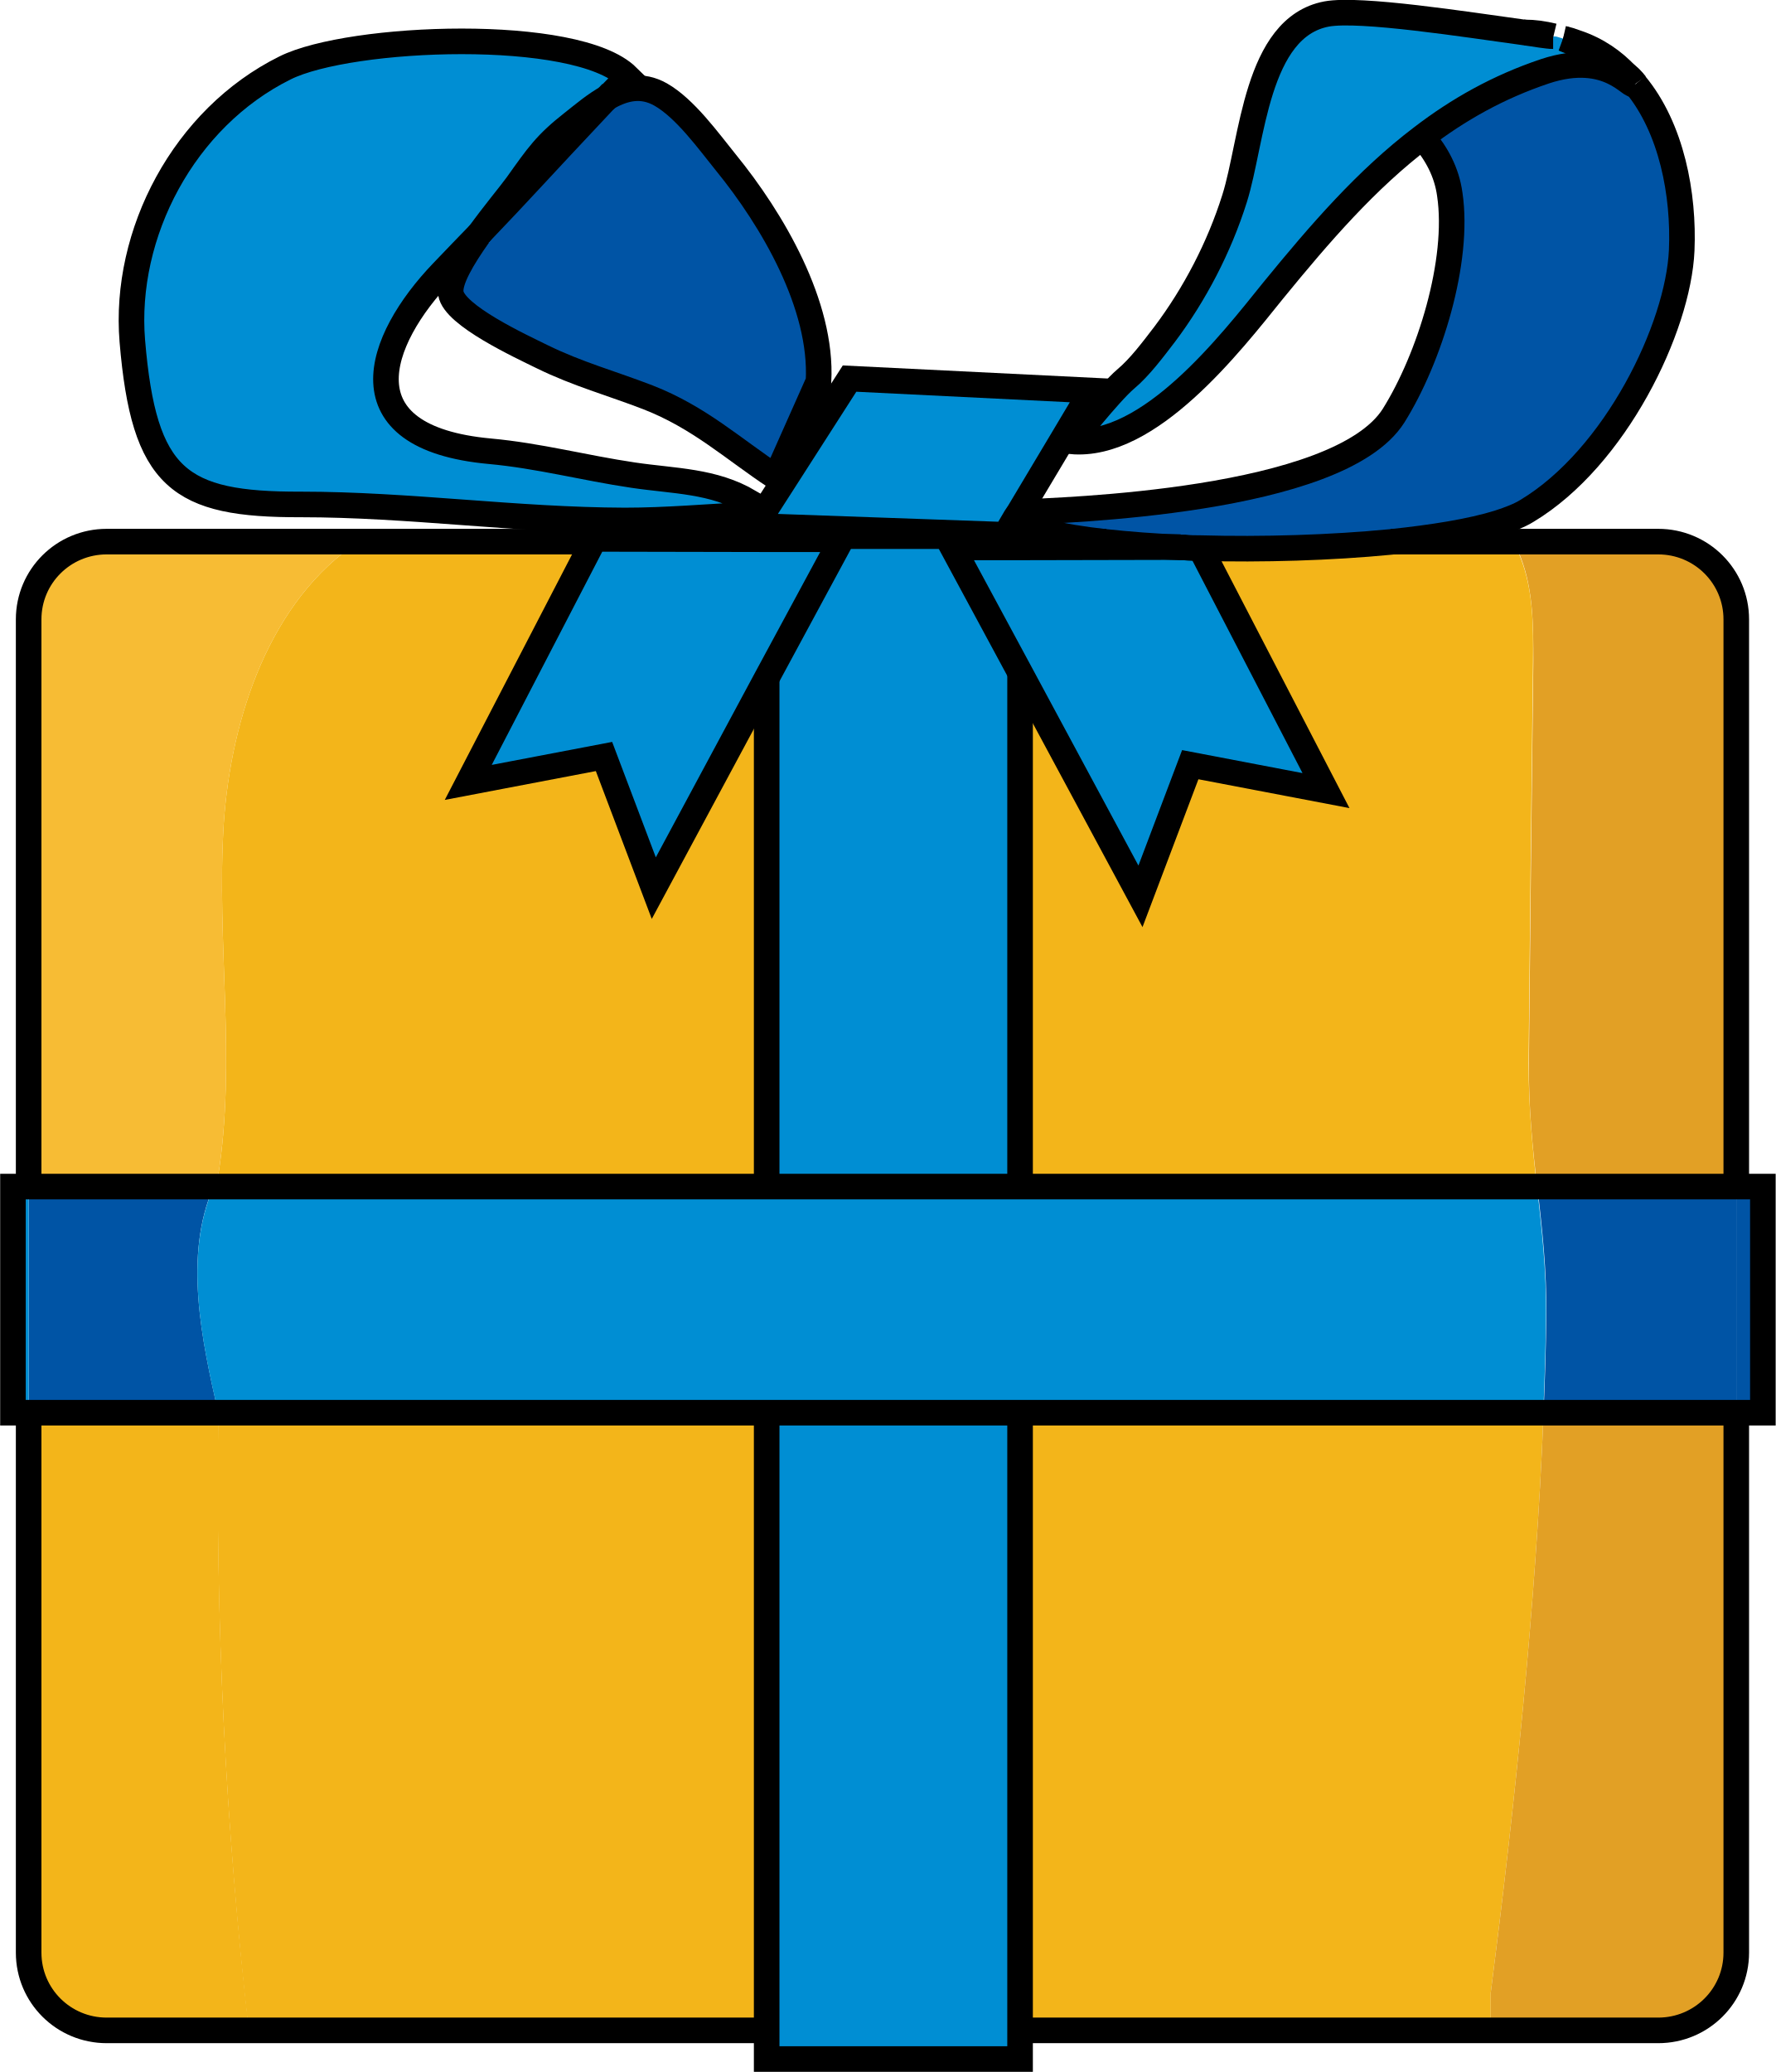
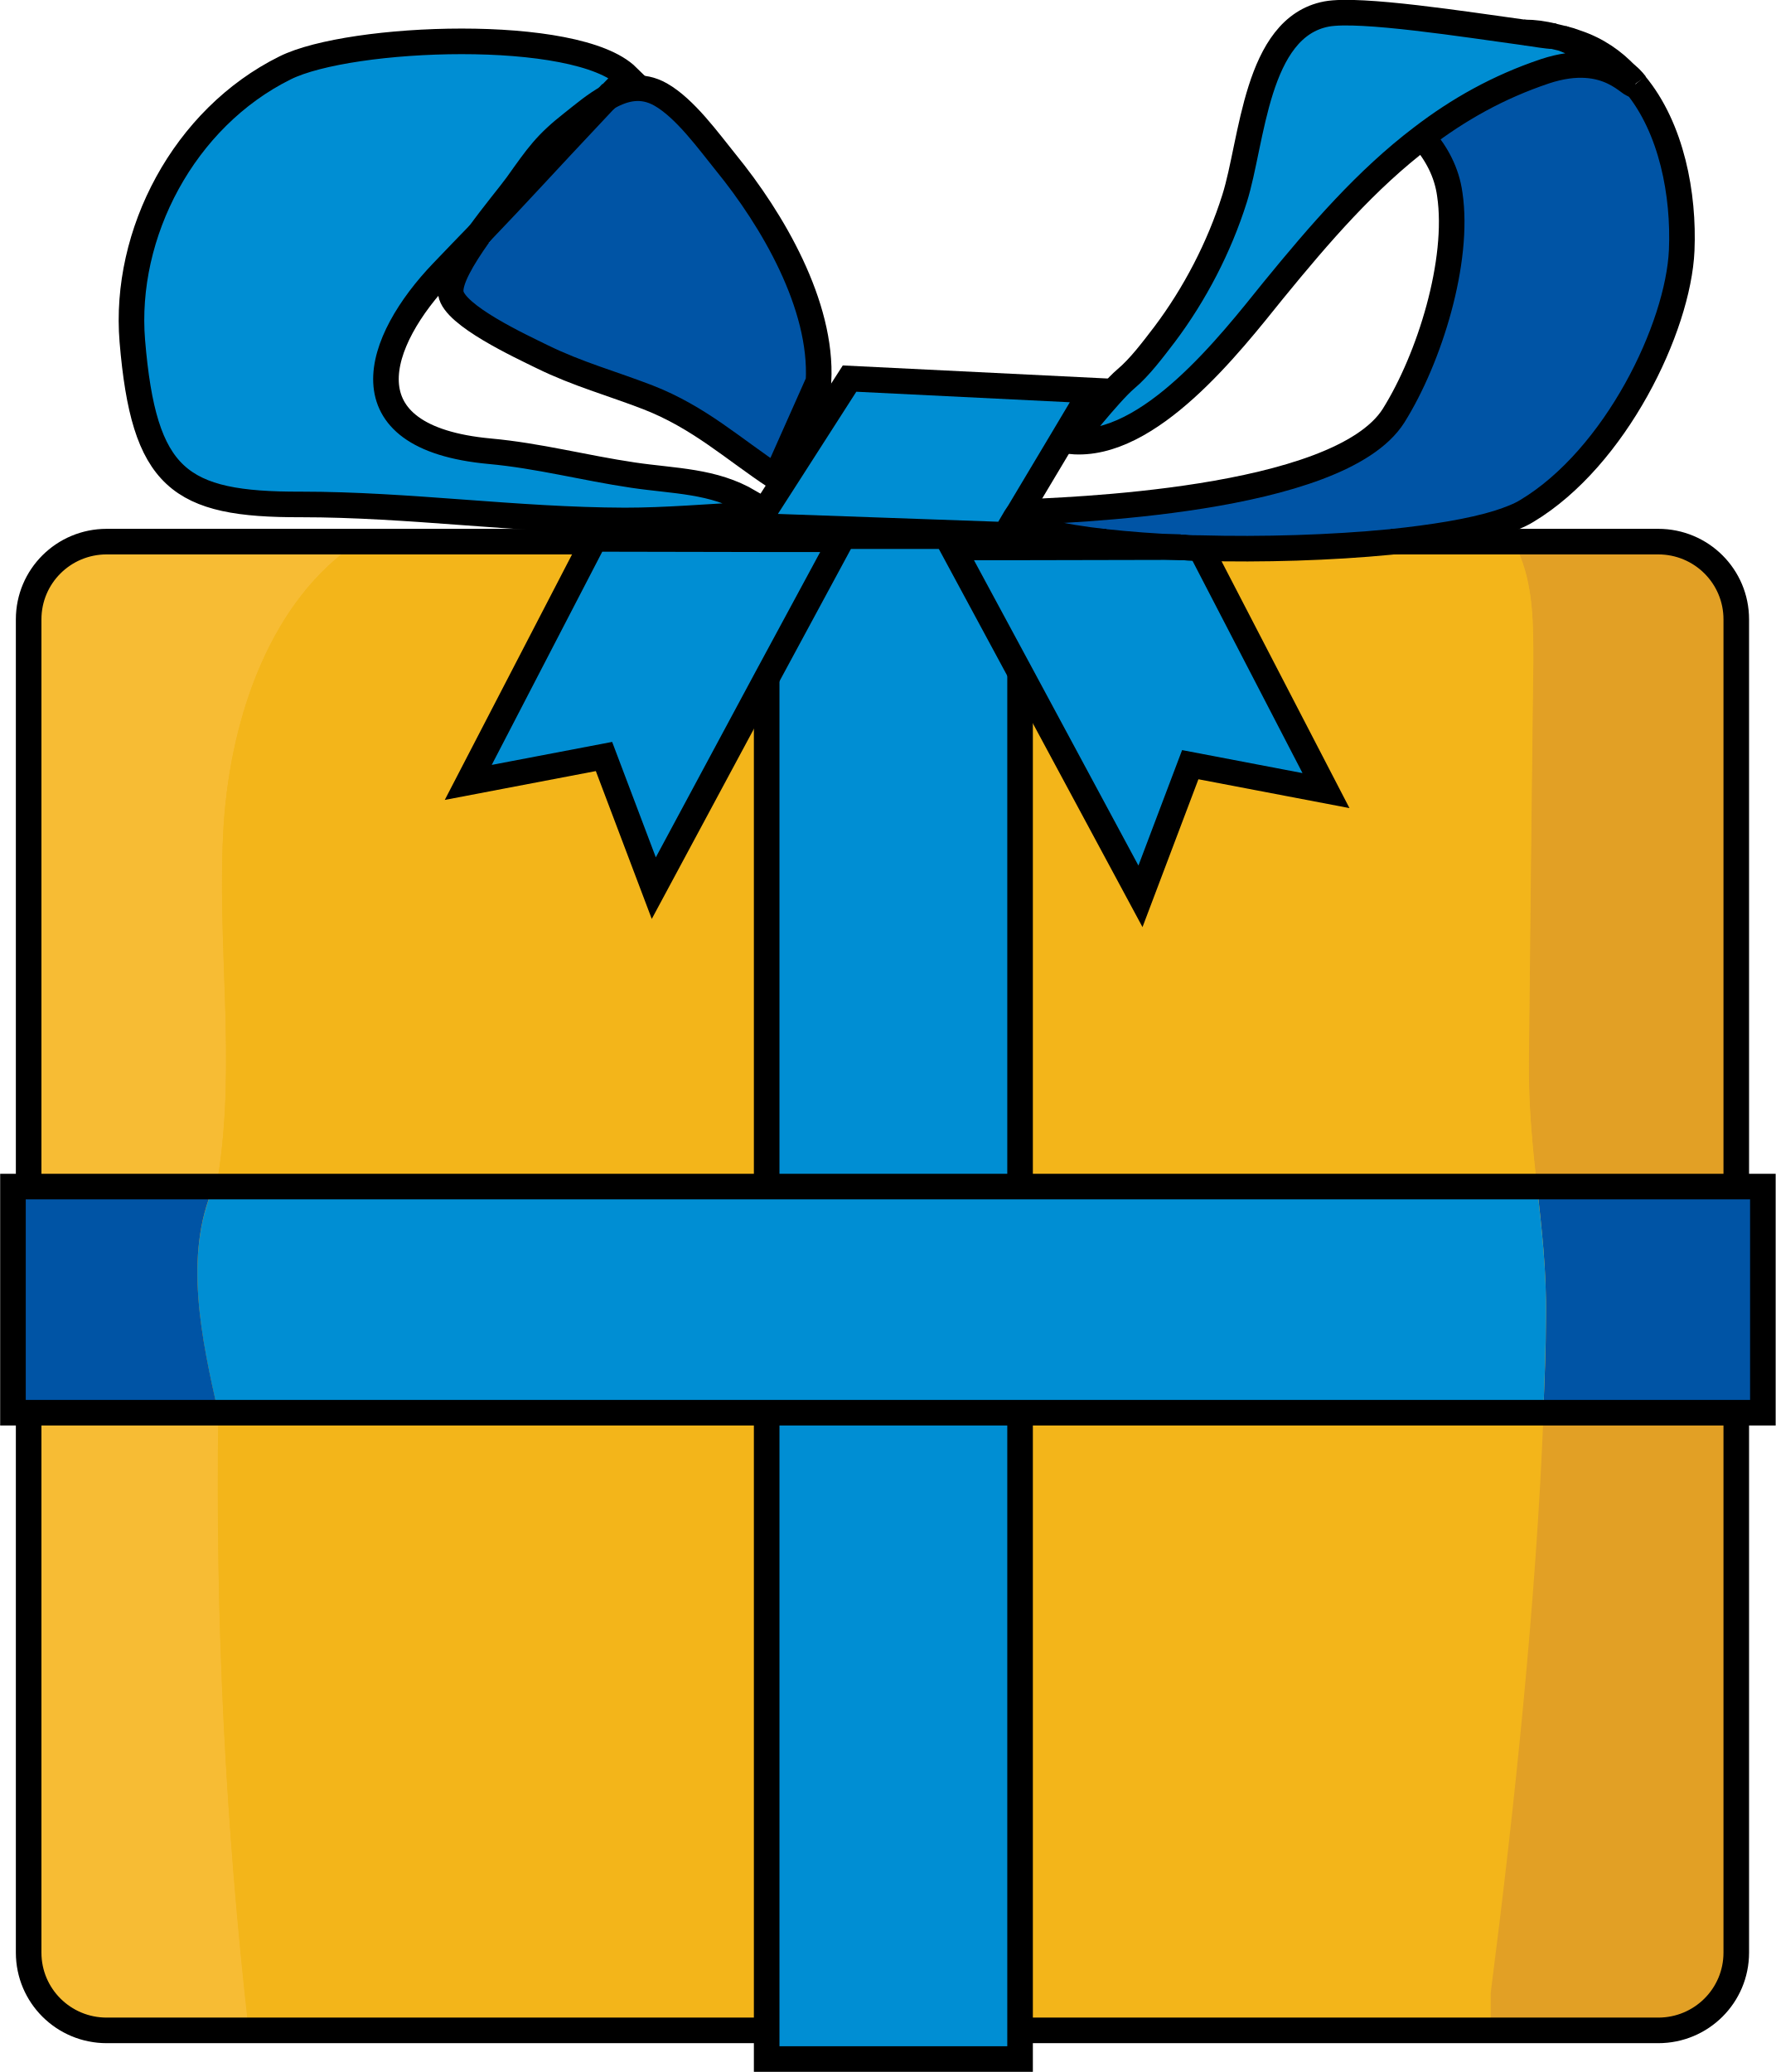
- <svg xmlns="http://www.w3.org/2000/svg" id="a" width="52.06" height="60.75" viewBox="0 0 52.06 60.75">
+ <svg xmlns="http://www.w3.org/2000/svg" id="Layer_1" width="52.06" height="60.75" viewBox="0 0 52.06 60.75">
  <defs>
-     <style>.b{fill:none;stroke:#000;stroke-width:.75px;}.c{fill:#f3b51a;}.c,.d,.e,.f,.g{stroke-width:0px;}.d{fill:#f7bc34;}.e{fill:#e2a025;}.f{fill:#0054a5;}.g{fill:#008ed3;}</style>
+     <style>.cls-1{fill:none;stroke:#000;stroke-width:.75px;}.cls-2{fill:#f3b51a;}.cls-2,.cls-3,.cls-4,.cls-5,.cls-6{stroke-width:0px;}.cls-3{fill:#f7bc34;}.cls-4{fill:#e2a025;}.cls-5{fill:#0054a5;}.cls-6{fill:#008ed3;}</style>
  </defs>
-   <path class="c" d="m6.4,41.42c.14.03.07.02,0,0h0Z" />
-   <path class="f" d="m40.78,15.88h-8.34c-1.38-.15-2.39-.39-2.66-.71l.1-.14c1.23-.06,9.36-.28,10.98-2.83,1.06-1.69,1.94-4.54,1.65-6.49-.09-.66-.39-1.2-.79-1.67,1.07-.82,2.24-1.48,3.61-1.94,1.9-.63,2.56.57,2.63.37,1.07,1.29,1.43,3.24,1.36,4.87-.1,2.27-1.94,6.08-4.54,7.64-.21.13-.49.24-.83.35-.8.25-1.92.43-3.17.56Z" />
-   <path class="c" d="m29.91,59.53v-18.11h15.35c-.22,5.6-.86,11.63-1.55,17.01v1.1h-13.8Z" />
-   <path class="e" d="m45.26,41.42h5.65v15.83c0,1.26-1.02,2.28-2.29,2.28h-4.91v-1.1c.69-5.38,1.33-11.41,1.55-17.01Z" />
-   <path class="e" d="m50.91,34.79h-5.84c-.13-1.14-.25-2.28-.24-3.62.04-3.92.08-7.85.13-11.77,0-1.04,0-2.1-.37-3.06-.06-.16-.13-.32-.23-.46h4.26c1.27,0,2.29,1.02,2.29,2.28v16.63Z" />
-   <path class="d" d="m6.26,34.79H.84v-16.63c0-1.26,1.02-2.28,2.29-2.28h7.39c-2.58,1.7-3.75,5.12-3.96,8.28-.22,3.46.38,6.95-.17,10.36-.05.09-.09.17-.13.27Z" />
-   <path class="f" d="m6.34,41.42H.84v-6.62h5.42c-.88,2.01-.35,4.47.14,6.62-.11-.02-.1-.02-.06,0Z" />
-   <path class="c" d="m29.91,15.88h2.53c.65.08,1.4.13,2.18.16h-4.71s0-.16,0-.16Z" />
-   <path class="c" d="m33.44,26.28l1.46-3.86,3.98.76-3.69-7.12c1.83.05,3.84,0,5.58-.18h3.58c.1.14.17.3.23.46.38.96.38,2.02.37,3.06-.05,3.92-.09,7.85-.13,11.77,0,1.34.12,2.48.24,3.62h-15.17v-15.07l3.53,6.56Z" />
-   <path class="f" d="m45.07,34.79h5.84v6.62h-5.65c.04-.94.07-1.87.08-2.78.02-1.43-.13-2.63-.26-3.84Z" />
-   <rect class="f" x="50.91" y="34.79" width=".78" height="6.62" />
-   <path class="f" d="m32.44,15.88h8.34c-1.74.17-3.76.23-5.58.18v-.02h-.58c-.78-.03-1.52-.09-2.18-.16Z" />
-   <path class="c" d="m22.48,34.79H6.26c.04-.1.08-.18.13-.27.55-3.41-.05-6.9.17-10.36.21-3.16,1.38-6.58,3.96-8.28h6.88l-3.66,7.06,3.98-.76,1.46,3.86,3.31-6.15v14.91Z" />
-   <path class="c" d="m.84,41.42h5.51s.03,0,.06,0c-.1,6.05.2,12.09.89,18.1H3.13c-1.27,0-2.29-1.02-2.29-2.28v-15.83Z" />
-   <path class="c" d="m22.48,59.53H7.29c-.68-6.01-.98-12.06-.89-18.1.07,0,.14.02,0,0h16.08v18.11Z" />
-   <path class="f" d="m45.54,1.06c-.19,0-.49-.06-.86-.11.28,0,.57.04.86.11Z" />
-   <path class="f" d="m19.37,2.76c.71.41,1.4,1.37,1.91,1.99,1.37,1.69,2.83,4.19,2.72,6.42l-1.25,2.81c-1.26-.84-2.23-1.75-3.75-2.34-1.06-.41-2.06-.68-3.1-1.19-.63-.31-2.58-1.2-2.68-1.86-.06-.38.35-1.06.81-1.7l.02-.02c1.37-1.43,1.53-1.64,3.78-4.03.48-.27.99-.39,1.54-.08Z" />
-   <path class="f" d="m47.71,2.21c-.44-.36-1.39-.9-1.88-1.08.13.03.26.07.39.12.6.2,1.09.54,1.48.96Z" />
-   <path class="f" d="m35.18,16.04v.02c-.14,0-.3,0-.45-.02h.45Z" />
-   <path class="g" d="m29.91,34.79v-15.07l3.53,6.56,1.46-3.86,3.98.76-3.69-7.12c-.15,0-.31,0-.46-.02h-4.82s0-.16,0-.16v-.16h-7.42v.1h-5.06s-.04.07-.04.07l-3.66,7.06,3.98-.76,1.46,3.86,3.31-6.15v14.91H6.26c-.88,2.01-.35,4.47.14,6.62h16.08v18.96h7.42v-18.96h15.35c.04-.94.07-1.87.08-2.78.02-1.43-.13-2.63-.26-3.84h-15.17Z" />
-   <path class="g" d="m18.32,15.26c1.23,0,2.42-.11,3.66-.17.02-.12.02-.25,0-.37-1.06-.63-2.21-.61-3.42-.79-1.42-.21-2.77-.57-4.2-.7-4.33-.4-3.32-3.24-1.38-5.26.41-.43.75-.78,1.04-1.08t.02-.02c1.37-1.43,1.53-1.64,3.78-4.03.18-.18.37-.38.57-.59-1.49-1.47-8.13-1.21-10.04-.26-2.97,1.47-4.74,4.86-4.48,8.01.34,4.05,1.37,4.8,4.94,4.79,3.18,0,6.3.46,9.5.47Z" />
-   <rect class="g" x=".38" y="34.79" width=".46" height="6.62" />
-   <path class="g" d="m6.34,41.42h.06c-.11-.02-.1-.02-.06,0Z" />
-   <path class="g" d="m47.71,2.21c-.44-.36-1.39-.9-1.88-1.08-.02,0-.05-.02-.07-.02-.07-.02-.12-.04-.15-.04h-.02s-.03,0-.05,0c-.19,0-.49-.06-.86-.11-1.68-.23-4.8-.72-5.78-.54-2.08.39-2.17,3.73-2.7,5.41-.45,1.43-1.17,2.81-2.05,3.98-.33.43-.73.97-1.15,1.32-.47.4-1.59,1.82-1.59,1.82,2.29.21,4.67-2.87,5.92-4.42,1.38-1.69,2.74-3.26,4.36-4.49,1.07-.82,2.24-1.48,3.61-1.94,1.9-.63,2.56.57,2.63.37h0c0-.06-.1-.15-.24-.26Z" />
-   <polygon class="g" points="29.78 15.17 29.88 15.02 31.2 12.81 32.01 11.45 24.91 11.1 22.96 14.14 22.24 15.26 22.15 15.42 29.48 15.68 29.78 15.17" />
-   <path class="b" d="m40.78,15.88h7.84c1.27,0,2.29,1.02,2.29,2.28v16.63" />
-   <line class="b" x1="29.91" y1="15.88" x2="32.44" y2="15.88" />
-   <path class="b" d="m.84,34.79v-16.63c0-1.26,1.02-2.28,2.29-2.28h14.26" />
-   <path class="b" d="m22.48,59.53H3.13c-1.27,0-2.29-1.02-2.29-2.28v-15.83" />
-   <path class="b" d="m50.91,41.42v15.83c0,1.26-1.02,2.28-2.29,2.28h-18.71" />
-   <polyline class="b" points="29.91 41.42 29.91 59.53 29.91 60.37 22.48 60.37 22.48 59.53 22.48 41.42" />
-   <line class="b" x1="29.91" y1="19.72" x2="29.91" y2="34.79" />
-   <polyline class="b" points="22.48 15.81 22.48 15.72 29.91 15.72 29.91 15.88 29.91 16.05" />
-   <line class="b" x1="22.48" y1="34.79" x2="22.48" y2="19.88" />
-   <polygon class="b" points="50.91 34.79 51.69 34.79 51.69 41.42 50.91 41.42 45.26 41.42 29.91 41.42 22.48 41.42 6.4 41.42 6.34 41.42 .84 41.42 .38 41.42 .38 34.79 .84 34.79 6.26 34.79 22.48 34.79 29.91 34.79 45.07 34.79 50.91 34.79" />
-   <polyline class="b" points="35.19 16.06 38.88 23.18 34.9 22.42 33.44 26.28 29.91 19.72 27.93 16.05 29.91 16.05 34.62 16.04" />
-   <path class="b" d="m47.95,2.47c1.07,1.29,1.43,3.24,1.36,4.87-.1,2.27-1.94,6.08-4.54,7.64-.21.13-.49.24-.83.35-.8.25-1.92.43-3.17.56-1.74.17-3.76.23-5.58.18-.15,0-.31,0-.46-.02h-.12c-.78-.03-1.52-.09-2.18-.16-1.38-.15-2.39-.39-2.66-.71" />
-   <path class="b" d="m45.83,1.13c.13.03.26.07.39.12.6.2,1.09.54,1.48.96" />
-   <path class="b" d="m44.69.95c.28,0,.57.04.86.11" />
-   <path class="b" d="m29.88,15.02c1.23-.06,9.36-.28,10.98-2.83,1.06-1.69,1.94-4.54,1.65-6.49-.09-.66-.39-1.2-.79-1.67" />
-   <path class="b" d="m45.54,1.06c-.19,0-.49-.06-.86-.11-1.68-.23-4.8-.72-5.78-.54-2.08.39-2.17,3.73-2.7,5.41-.45,1.43-1.17,2.81-2.05,3.98-.33.43-.73.97-1.15,1.32-.47.4-1.59,1.82-1.59,1.82,2.29.21,4.67-2.87,5.92-4.42,1.38-1.69,2.74-3.26,4.36-4.49,1.07-.82,2.24-1.48,3.61-1.94,1.9-.63,2.56.57,2.63.37" />
-   <path class="b" d="m47.95,2.46s-.1-.14-.24-.25c-.44-.36-1.39-.9-1.88-1.08" />
-   <polygon class="b" points="29.78 15.17 29.48 15.68 22.15 15.42 22.24 15.26 22.96 14.14 24.91 11.1 32.01 11.45 31.2 12.81 29.88 15.02 29.78 15.17" />
-   <path class="b" d="m14.03,6.9c-.46.65-.87,1.33-.81,1.7.1.65,2.05,1.55,2.68,1.86,1.04.51,2.04.78,3.1,1.19,1.51.59,2.48,1.5,3.75,2.34l1.25-2.81c.12-2.23-1.35-4.74-2.72-6.42-.51-.63-1.19-1.58-1.91-1.99-.55-.31-1.06-.19-1.54.08-.37.2-.71.49-1.04.75-.79.62-1.01.95-1.63,1.82-.21.29-.69.86-1.12,1.46" />
-   <path class="b" d="m17.83,2.84c.18-.18.37-.38.57-.59-1.49-1.47-8.13-1.21-10.04-.26-2.97,1.47-4.74,4.86-4.48,8.01.34,4.05,1.37,4.8,4.94,4.79,3.18,0,6.3.46,9.5.47,1.23,0,2.42-.11,3.66-.17.02-.12.02-.25,0-.37-1.06-.63-2.21-.61-3.42-.79-1.42-.21-2.77-.57-4.2-.7-4.33-.4-3.32-3.24-1.38-5.26.41-.43.75-.78,1.04-1.08l.02-.02c1.37-1.43,1.53-1.64,3.78-4.03Z" />
-   <polygon class="b" points="17.39 15.88 13.73 22.94 17.71 22.18 19.17 26.04 22.48 19.88 24.64 15.88 24.68 15.81 22.48 15.81 17.43 15.8 17.39 15.88" />
+   <path class="cls-2" d="M50.91,34.79v-16.63c0-1.26-1.02-2.28-2.29-2.28h-7.84c-1.74.17-3.76.23-5.58.18-.15,0-.31,0-.46-.02h-4.82s0-.16,0-.16v-.16h-7.42v.1h-5.06s-.04.07-.04.07H3.13c-1.27,0-2.29,1.02-2.29,2.28v16.63h-.46v6.62h.46v15.83c0,1.26,1.02,2.28,2.29,2.28h19.35v.85h7.42v-.85h18.71c1.27,0,2.29-1.02,2.29-2.28v-15.83h.78v-6.62h-.78Z" />
+   <path class="cls-2" d="M6.4,41.42c.14.03.07.02,0,0h0Z" />
+   <path class="cls-5" d="M40.78,15.88h-8.34c-1.38-.15-2.39-.39-2.66-.71l.1-.14c1.23-.06,9.36-.28,10.98-2.83,1.06-1.69,1.94-4.54,1.65-6.49-.09-.66-.39-1.2-.79-1.67,1.07-.82,2.24-1.48,3.61-1.94,1.9-.63,2.56.57,2.63.37,1.07,1.29,1.43,3.24,1.36,4.87-.1,2.27-1.94,6.08-4.54,7.64-.21.13-.49.24-.83.35-.8.25-1.92.43-3.17.56Z" />
+   <path class="cls-2" d="M29.91,59.53v-18.11h15.35c-.22,5.6-.86,11.63-1.55,17.01v1.1h-13.8Z" />
+   <path class="cls-4" d="M45.26,41.42h5.65v15.83c0,1.26-1.02,2.28-2.29,2.28h-4.91v-1.1c.69-5.38,1.33-11.41,1.55-17.01Z" />
+   <path class="cls-4" d="M50.91,34.79h-5.84c-.13-1.14-.25-2.28-.24-3.62.04-3.92.08-7.85.13-11.77,0-1.04,0-2.1-.37-3.06-.06-.16-.13-.32-.23-.46h4.26c1.27,0,2.29,1.02,2.29,2.28v16.63Z" />
+   <path class="cls-3" d="M6.26,34.79H.84v-16.63c0-1.26,1.02-2.28,2.29-2.28h7.39c-2.58,1.7-3.75,5.12-3.96,8.28-.22,3.46.38,6.95-.17,10.36-.05.09-.09.17-.13.27Z" />
+   <path class="cls-2" d="M29.91,15.88h2.53c.65.08,1.4.13,2.18.16h-4.71s0-.16,0-.16Z" />
+   <path class="cls-2" d="M33.44,26.28l1.46-3.86,3.98.76-3.69-7.12c1.83.05,3.84,0,5.58-.18h3.58c.1.14.17.3.23.46.38.96.38,2.02.37,3.06-.05,3.92-.09,7.85-.13,11.77,0,1.34.12,2.48.24,3.62h-15.17v-15.07l3.53,6.56Z" />
+   <path class="cls-5" d="M50.91,34.79h-5.84c.13,1.21.28,2.42.26,3.84,0,.91-.04,1.84-.08,2.78h6.43v-6.62h-.78Z" />
+   <path class="cls-5" d="M32.44,15.88h8.34c-1.74.17-3.76.23-5.58.18v-.02h-.58c-.78-.03-1.52-.09-2.18-.16Z" />
+   <path class="cls-2" d="M22.48,34.79H6.26c.04-.1.08-.18.13-.27.55-3.41-.05-6.9.17-10.36.21-3.16,1.38-6.58,3.96-8.28h6.88l-3.66,7.06,3.98-.76,1.46,3.86,3.31-6.15v14.91Z" />
+   <path class="cls-3" d="M.84,41.42h5.51s.03,0,.06,0c-.1,6.05.2,12.09.89,18.1H3.13c-1.27,0-2.29-1.02-2.29-2.28v-15.83Z" />
+   <path class="cls-2" d="M22.48,59.53H7.29c-.68-6.01-.98-12.06-.89-18.1.07,0,.14.02,0,0h16.08v18.11Z" />
+   <path class="cls-5" d="M45.54,1.06c-.19,0-.49-.06-.86-.11.28,0,.57.04.86.11Z" />
+   <path class="cls-5" d="M19.37,2.76c.71.41,1.4,1.37,1.91,1.99,1.37,1.69,2.83,4.19,2.72,6.42l-1.25,2.81c-1.26-.84-2.23-1.75-3.75-2.34-1.06-.41-2.06-.68-3.1-1.19-.63-.31-2.58-1.2-2.68-1.86-.06-.38.35-1.06.81-1.7l.02-.02c1.37-1.43,1.53-1.64,3.78-4.03.48-.27.99-.39,1.54-.08Z" />
+   <path class="cls-5" d="M47.71,2.21c-.44-.36-1.39-.9-1.88-1.08.13.03.26.07.39.12.6.2,1.09.54,1.48.96Z" />
+   <path class="cls-5" d="M35.18,16.04v.02c-.14,0-.3,0-.45-.02h.45Z" />
+   <path class="cls-6" d="M29.91,34.79v-15.07l3.53,6.56,1.46-3.86,3.98.76-3.69-7.12c-.15,0-.31,0-.46-.02h-4.82s0-.16,0-.16v-.16h-7.42v.1h-5.06s-.04.07-.04.07l-3.66,7.06,3.98-.76,1.46,3.86,3.31-6.15v14.91H6.26c-.88,2.01-.35,4.47.14,6.62h16.08v18.96h7.42v-18.96h15.35c.04-.94.07-1.87.08-2.78.02-1.43-.13-2.63-.26-3.84h-15.17Z" />
+   <path class="cls-6" d="M18.32,15.26c1.23,0,2.42-.11,3.66-.17.02-.12.02-.25,0-.37-1.06-.63-2.21-.61-3.42-.79-1.42-.21-2.77-.57-4.2-.7-4.33-.4-3.32-3.24-1.38-5.26.41-.43.75-.78,1.04-1.08t.02-.02c1.37-1.43,1.53-1.64,3.78-4.03.18-.18.37-.38.57-.59-1.49-1.47-8.13-1.21-10.04-.26-2.97,1.47-4.74,4.86-4.48,8.01.34,4.05,1.37,4.8,4.94,4.79,3.18,0,6.3.46,9.5.47Z" />
+   <path class="cls-5" d="M6.4,41.42c-.49-2.16-1.02-4.61-.14-6.62H.38v6.62h5.97s-.05-.02.06,0Z" />
+   <path class="cls-6" d="M6.34,41.42h.06c-.11-.02-.1-.02-.06,0Z" />
+   <path class="cls-6" d="M47.71,2.21c-.44-.36-1.39-.9-1.88-1.08-.02,0-.05-.02-.07-.02-.07-.02-.12-.04-.15-.04h-.02s-.03,0-.05,0c-.19,0-.49-.06-.86-.11-1.68-.23-4.8-.72-5.78-.54-2.08.39-2.17,3.73-2.7,5.41-.45,1.43-1.17,2.81-2.05,3.98-.33.43-.73.97-1.15,1.32-.47.4-1.59,1.82-1.59,1.82,2.29.21,4.67-2.87,5.92-4.42,1.38-1.69,2.74-3.26,4.36-4.49,1.07-.82,2.24-1.48,3.61-1.94,1.9-.63,2.56.57,2.63.37h0c0-.06-.1-.15-.24-.26Z" />
+   <polygon class="cls-6" points="29.78 15.17 29.88 15.02 31.2 12.81 32.01 11.45 24.91 11.1 22.96 14.14 22.24 15.26 22.15 15.42 29.48 15.68 29.78 15.17" />
+   <path class="cls-1" d="M40.78,15.88h7.84c1.27,0,2.29,1.02,2.29,2.28v16.63" />
+   <line class="cls-1" x1="29.91" y1="15.88" x2="32.44" y2="15.88" />
+   <path class="cls-1" d="M.84,34.79v-16.63c0-1.26,1.02-2.28,2.29-2.28h14.26" />
+   <path class="cls-1" d="M22.48,59.53H3.13c-1.27,0-2.29-1.02-2.29-2.28v-15.83" />
+   <path class="cls-1" d="M50.91,41.42v15.83c0,1.26-1.02,2.28-2.29,2.28h-18.71" />
+   <polyline class="cls-1" points="29.91 41.42 29.91 59.53 29.91 60.37 22.48 60.37 22.48 59.53 22.48 41.42" />
+   <line class="cls-1" x1="29.91" y1="19.72" x2="29.91" y2="34.79" />
+   <polyline class="cls-1" points="22.48 15.81 22.48 15.72 29.91 15.72 29.91 15.88 29.91 16.05" />
+   <line class="cls-1" x1="22.48" y1="34.79" x2="22.48" y2="19.88" />
+   <polygon class="cls-1" points="50.91 34.79 51.69 34.79 51.69 41.42 50.91 41.42 45.26 41.42 29.91 41.42 22.48 41.42 6.4 41.42 6.34 41.42 .84 41.42 .38 41.42 .38 34.79 .84 34.79 6.26 34.79 22.48 34.79 29.91 34.79 45.07 34.79 50.91 34.79" />
+   <polyline class="cls-1" points="35.19 16.06 38.88 23.18 34.9 22.42 33.44 26.28 29.91 19.72 27.93 16.05 29.91 16.05 34.62 16.04" />
+   <path class="cls-1" d="M47.95,2.47c1.07,1.29,1.43,3.24,1.36,4.87-.1,2.27-1.94,6.08-4.54,7.64-.21.13-.49.24-.83.35-.8.25-1.92.43-3.17.56-1.74.17-3.76.23-5.58.18-.15,0-.31,0-.46-.02h-.12c-.78-.03-1.52-.09-2.18-.16-1.38-.15-2.39-.39-2.66-.71" />
+   <path class="cls-1" d="M45.83,1.13c.13.03.26.07.39.12.6.2,1.09.54,1.48.96" />
+   <path class="cls-1" d="M44.69.95c.28,0,.57.04.86.11" />
+   <path class="cls-1" d="M29.88,15.02c1.23-.06,9.36-.28,10.98-2.83,1.06-1.69,1.94-4.54,1.65-6.49-.09-.66-.39-1.2-.79-1.67" />
+   <path class="cls-1" d="M47.95,2.46s-.1-.14-.24-.25c-.44-.36-1.39-.9-1.88-1.08l-.29-.07c-.19,0-.49-.06-.86-.11-1.68-.23-4.8-.72-5.78-.54-2.08.39-2.17,3.73-2.7,5.41-.45,1.43-1.17,2.81-2.05,3.98-.33.43-.73.97-1.15,1.32-.47.4-1.59,1.82-1.59,1.82,2.29.21,4.67-2.87,5.92-4.42,1.38-1.69,2.74-3.26,4.36-4.49,1.07-.82,2.24-1.48,3.61-1.94,1.9-.63,2.56.57,2.63.37" />
+   <polygon class="cls-1" points="29.78 15.17 29.48 15.68 22.15 15.42 22.24 15.26 22.96 14.14 24.91 11.1 32.01 11.45 31.2 12.81 29.88 15.02 29.78 15.17" />
+   <path class="cls-1" d="M14.03,6.9c-.46.65-.87,1.33-.81,1.7.1.65,2.05,1.55,2.68,1.86,1.04.51,2.04.78,3.1,1.19,1.51.59,2.48,1.5,3.75,2.34l1.25-2.81c.12-2.23-1.35-4.74-2.72-6.42-.51-.63-1.19-1.58-1.91-1.99-.55-.31-1.06-.19-1.54.08-.37.2-.71.49-1.04.75-.79.62-1.01.95-1.63,1.82-.21.29-.69.86-1.12,1.46" />
+   <path class="cls-1" d="M17.83,2.84c.18-.18.37-.38.57-.59-1.49-1.47-8.13-1.21-10.04-.26-2.97,1.47-4.74,4.86-4.48,8.01.34,4.05,1.37,4.8,4.94,4.79,3.18,0,6.3.46,9.5.47,1.23,0,2.42-.11,3.66-.17.02-.12.02-.25,0-.37-1.06-.63-2.21-.61-3.42-.79-1.42-.21-2.77-.57-4.2-.7-4.33-.4-3.32-3.24-1.38-5.26.41-.43.75-.78,1.04-1.08l.02-.02c1.37-1.43,1.53-1.64,3.78-4.03Z" />
+   <polygon class="cls-1" points="17.39 15.88 13.73 22.94 17.71 22.18 19.17 26.04 22.48 19.88 24.64 15.88 24.68 15.81 22.48 15.81 17.43 15.8 17.39 15.88" />
</svg>
